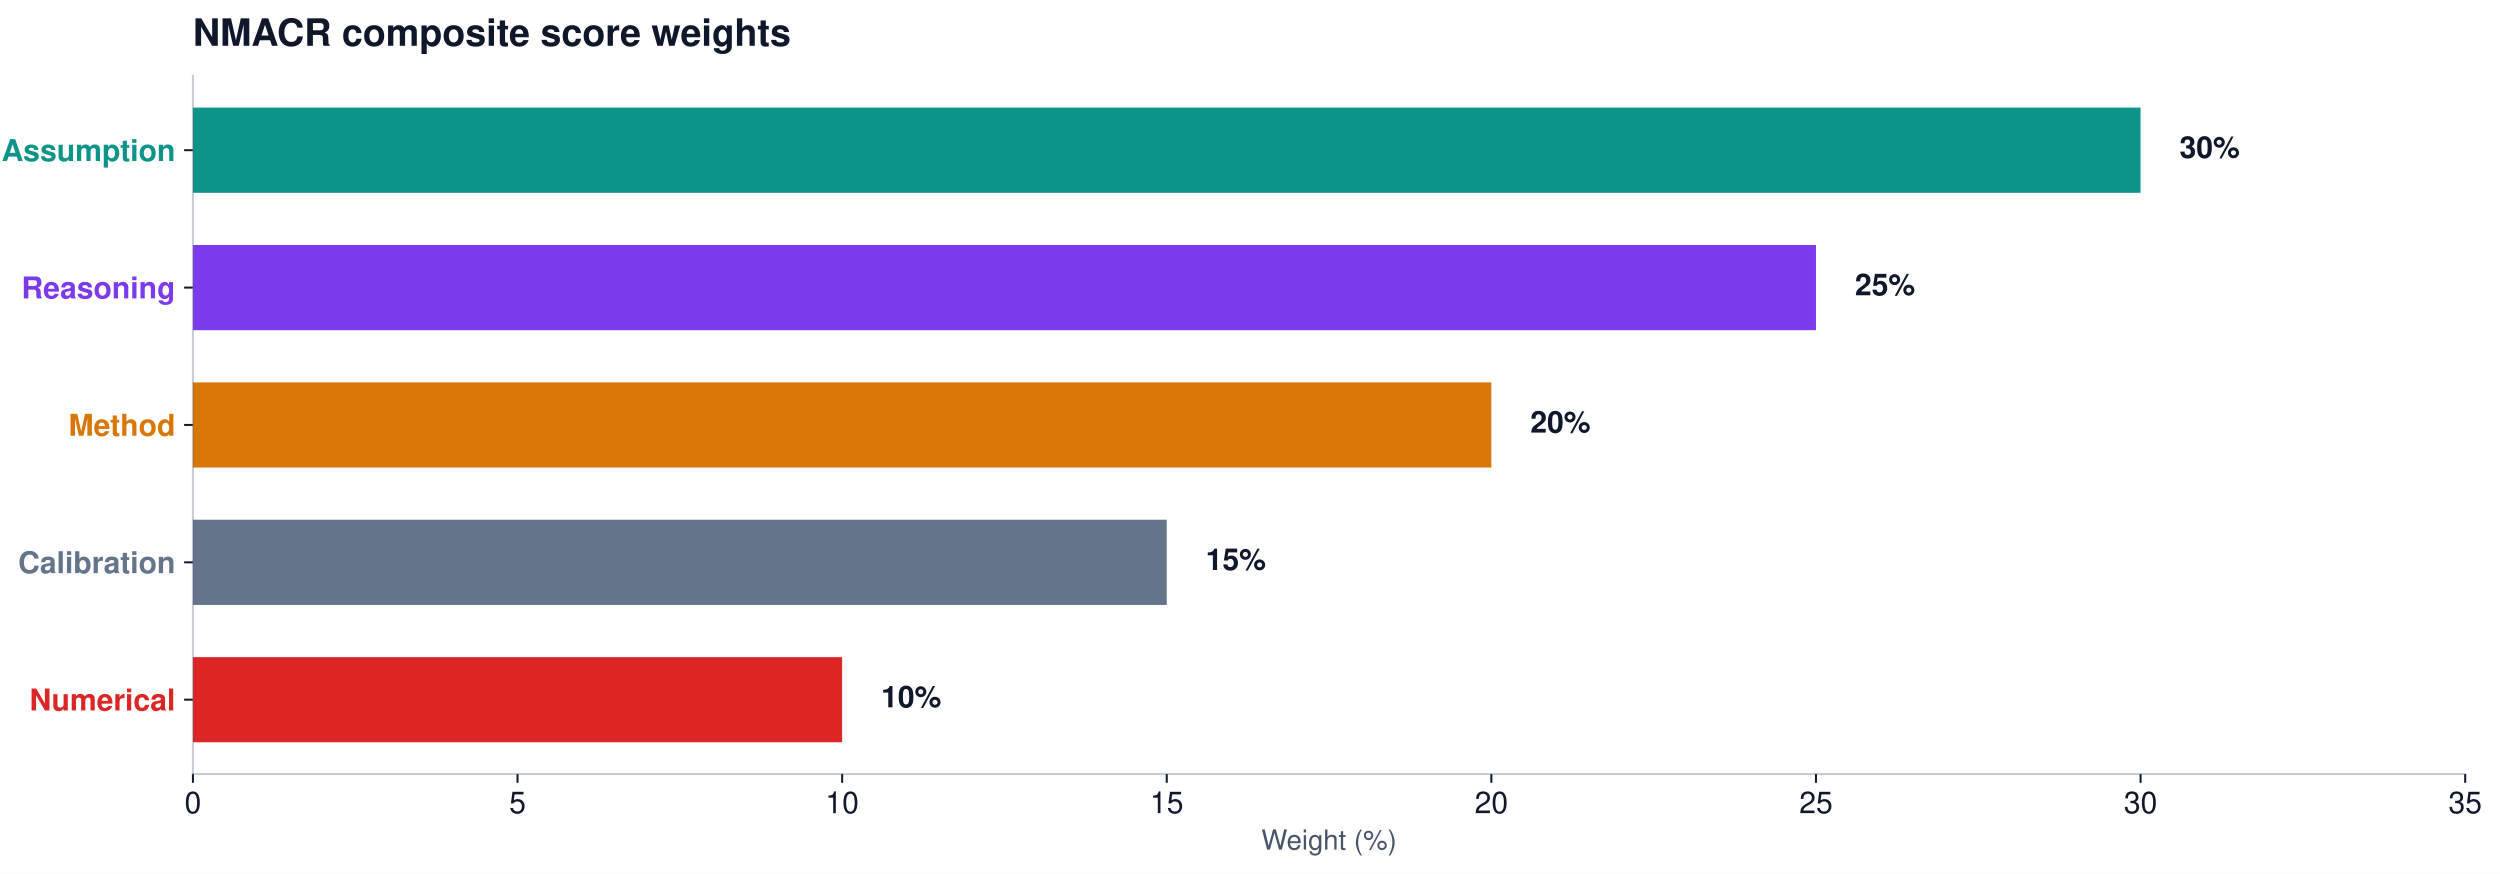
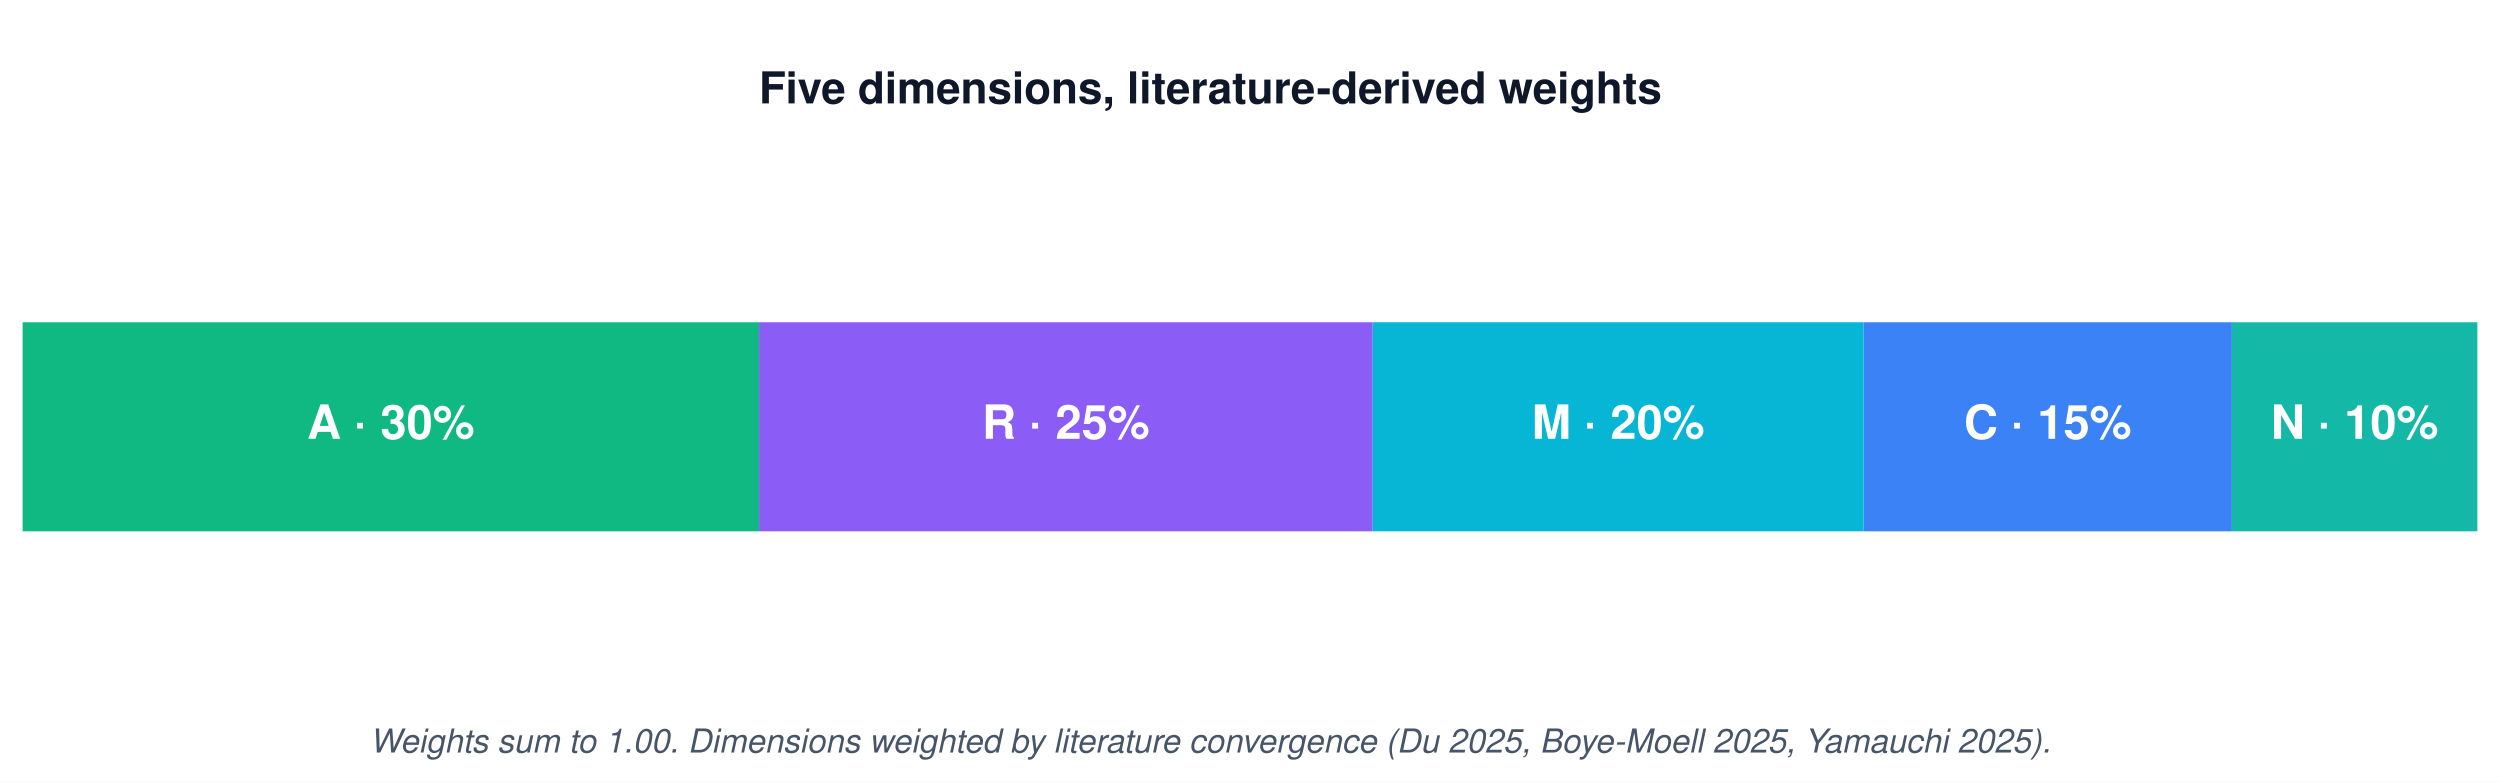
- <svg xmlns="http://www.w3.org/2000/svg" xmlns:xlink="http://www.w3.org/1999/xlink" width="996.426pt" height="348.257pt" viewBox="0 0 996.426 348.257" version="1.1">
+ <svg xmlns="http://www.w3.org/2000/svg" width="795.6pt" height="249.018pt" viewBox="0 0 795.6 249.018" version="1.1">
  <defs>
    <style type="text/css">*{stroke-linejoin: round; stroke-linecap: butt}</style>
  </defs>
  <g id="figure_1">
    <g id="patch_1">
-       <path d="M 0 348.257  L 996.426 348.257  L 996.426 0  L 0 0  z " style="fill: #ffffff" />
+       <path d="M 0 249.018  L 795.6 249.018  L 795.6 0  L 0 0  z " style="fill: #ffffff" />
    </g>
    <g id="axes_1">
      <g id="patch_2">
-         <path d="M 76.892 308.494  L 982.553 308.494  L 982.553 30.253  L 76.892 30.253  z " style="fill: #ffffff" />
-       </g>
-       <g id="matplotlib.axis_1">
-         <g id="xtick_1">
-           <g id="line2d_1">
-             <defs>
-               <path id="m51e61e378e" d="M 0 0  L 0 3.5  " style="stroke: #0f172a; stroke-width: 0.8" />
-             </defs>
-             <g>
-               <use xlink:href="#m51e61e378e" x="76.892" y="308.494" style="fill: #0f172a; stroke: #0f172a; stroke-width: 0.8" />
-             </g>
-           </g>
-           <g id="text_1">
-             <text style="font-size: 12px; font-family: 'Helvetica', 'Arial', 'DejaVu Sans', sans-serif; text-anchor: middle; fill: #0f172a" x="76.892" y="324.103" transform="rotate(-0 76.8925 324.1025)">0</text>
-           </g>
-         </g>
-         <g id="xtick_2">
-           <g id="line2d_2">
-             <g>
-               <use xlink:href="#m51e61e378e" x="206.273" y="308.494" style="fill: #0f172a; stroke: #0f172a; stroke-width: 0.8" />
-             </g>
-           </g>
-           <g id="text_2">
-             <text style="font-size: 12px; font-family: 'Helvetica', 'Arial', 'DejaVu Sans', sans-serif; text-anchor: middle; fill: #0f172a" x="206.273" y="324.103" transform="rotate(-0 206.2725 324.1025)">5</text>
-           </g>
-         </g>
-         <g id="xtick_3">
-           <g id="line2d_3">
-             <g>
-               <use xlink:href="#m51e61e378e" x="335.652" y="308.494" style="fill: #0f172a; stroke: #0f172a; stroke-width: 0.8" />
-             </g>
-           </g>
-           <g id="text_3">
-             <text style="font-size: 12px; font-family: 'Helvetica', 'Arial', 'DejaVu Sans', sans-serif; text-anchor: middle; fill: #0f172a" x="335.652" y="324.103" transform="rotate(-0 335.6525 324.1025)">10</text>
-           </g>
-         </g>
-         <g id="xtick_4">
-           <g id="line2d_4">
-             <g>
-               <use xlink:href="#m51e61e378e" x="465.033" y="308.494" style="fill: #0f172a; stroke: #0f172a; stroke-width: 0.8" />
-             </g>
-           </g>
-           <g id="text_4">
-             <text style="font-size: 12px; font-family: 'Helvetica', 'Arial', 'DejaVu Sans', sans-serif; text-anchor: middle; fill: #0f172a" x="465.033" y="324.103" transform="rotate(-0 465.0325 324.1025)">15</text>
-           </g>
-         </g>
-         <g id="xtick_5">
-           <g id="line2d_5">
-             <g>
-               <use xlink:href="#m51e61e378e" x="594.413" y="308.494" style="fill: #0f172a; stroke: #0f172a; stroke-width: 0.8" />
-             </g>
-           </g>
-           <g id="text_5">
-             <text style="font-size: 12px; font-family: 'Helvetica', 'Arial', 'DejaVu Sans', sans-serif; text-anchor: middle; fill: #0f172a" x="594.413" y="324.103" transform="rotate(-0 594.4125 324.1025)">20</text>
-           </g>
-         </g>
-         <g id="xtick_6">
-           <g id="line2d_6">
-             <g>
-               <use xlink:href="#m51e61e378e" x="723.793" y="308.494" style="fill: #0f172a; stroke: #0f172a; stroke-width: 0.8" />
-             </g>
-           </g>
-           <g id="text_6">
-             <text style="font-size: 12px; font-family: 'Helvetica', 'Arial', 'DejaVu Sans', sans-serif; text-anchor: middle; fill: #0f172a" x="723.793" y="324.103" transform="rotate(-0 723.7925 324.1025)">25</text>
-           </g>
-         </g>
-         <g id="xtick_7">
-           <g id="line2d_7">
-             <g>
-               <use xlink:href="#m51e61e378e" x="853.173" y="308.494" style="fill: #0f172a; stroke: #0f172a; stroke-width: 0.8" />
-             </g>
-           </g>
-           <g id="text_7">
-             <text style="font-size: 12px; font-family: 'Helvetica', 'Arial', 'DejaVu Sans', sans-serif; text-anchor: middle; fill: #0f172a" x="853.173" y="324.103" transform="rotate(-0 853.1725 324.1025)">30</text>
-           </g>
-         </g>
-         <g id="xtick_8">
-           <g id="line2d_8">
-             <g>
-               <use xlink:href="#m51e61e378e" x="982.553" y="308.494" style="fill: #0f172a; stroke: #0f172a; stroke-width: 0.8" />
-             </g>
-           </g>
-           <g id="text_8">
-             <text style="font-size: 12px; font-family: 'Helvetica', 'Arial', 'DejaVu Sans', sans-serif; text-anchor: middle; fill: #0f172a" x="982.553" y="324.103" transform="rotate(-0 982.5525 324.1025)">35</text>
-           </g>
-         </g>
-         <g id="text_9">
-           <text style="font-size: 11px; font-family: 'Helvetica', 'Arial', 'DejaVu Sans', sans-serif; text-anchor: middle; fill: #475569" x="529.722" y="338.623" transform="rotate(-0 529.7225 338.6234)">Weight (%)</text>
-         </g>
-       </g>
-       <g id="matplotlib.axis_2">
-         <g id="ytick_1">
-           <g id="line2d_9">
-             <defs>
-               <path id="me8264e16b7" d="M 0 0  L -3.5 0  " style="stroke: #0f172a; stroke-width: 0.8" />
-             </defs>
-             <g>
-               <use xlink:href="#me8264e16b7" x="76.892" y="59.873" style="fill: #0f172a; stroke: #0f172a; stroke-width: 0.8" />
-             </g>
-           </g>
-           <g id="text_10">
-             <text style="font-weight: 700; font-size: 12px; font-family: 'Helvetica', 'Arial', 'DejaVu Sans', sans-serif; text-anchor: end; fill: #0d9488" x="69.892" y="64.177" transform="rotate(-0 69.8925 64.17712)">Assumption</text>
-           </g>
-         </g>
-         <g id="ytick_2">
-           <g id="line2d_10">
-             <g>
-               <use xlink:href="#me8264e16b7" x="76.892" y="114.623" style="fill: #0f172a; stroke: #0f172a; stroke-width: 0.8" />
-             </g>
-           </g>
-           <g id="text_11">
-             <text style="font-weight: 700; font-size: 12px; font-family: 'Helvetica', 'Arial', 'DejaVu Sans', sans-serif; text-anchor: end; fill: #7c3aed" x="69.892" y="118.927" transform="rotate(-0 69.8925 118.9275)">Reasoning</text>
-           </g>
-         </g>
-         <g id="ytick_3">
-           <g id="line2d_11">
-             <g>
-               <use xlink:href="#me8264e16b7" x="76.892" y="169.374" style="fill: #0f172a; stroke: #0f172a; stroke-width: 0.8" />
-             </g>
-           </g>
-           <g id="text_12">
-             <text style="font-weight: 700; font-size: 12px; font-family: 'Helvetica', 'Arial', 'DejaVu Sans', sans-serif; text-anchor: end; fill: #d97706" x="69.892" y="173.678" transform="rotate(-0 69.8925 173.6778)">Method</text>
-           </g>
-         </g>
-         <g id="ytick_4">
-           <g id="line2d_12">
-             <g>
-               <use xlink:href="#me8264e16b7" x="76.892" y="224.124" style="fill: #0f172a; stroke: #0f172a; stroke-width: 0.8" />
-             </g>
-           </g>
-           <g id="text_13">
-             <text style="font-weight: 700; font-size: 12px; font-family: 'Helvetica', 'Arial', 'DejaVu Sans', sans-serif; text-anchor: end; fill: #64748b" x="69.892" y="228.428" transform="rotate(-0 69.8925 228.4282)">Calibration</text>
-           </g>
-         </g>
-         <g id="ytick_5">
-           <g id="line2d_13">
-             <g>
-               <use xlink:href="#me8264e16b7" x="76.892" y="278.874" style="fill: #0f172a; stroke: #0f172a; stroke-width: 0.8" />
-             </g>
-           </g>
-           <g id="text_14">
-             <text style="font-weight: 700; font-size: 12px; font-family: 'Helvetica', 'Arial', 'DejaVu Sans', sans-serif; text-anchor: end; fill: #dc2626" x="69.892" y="283.179" transform="rotate(-0 69.8925 283.1785)">Numerical</text>
-           </g>
-         </g>
+         <path d="M 7.2 228.96  L 788.4 228.96  L 788.4 7.2  L 7.2 7.2  z " style="fill: #ffffff" />
      </g>
      <g id="patch_3">
-         <path d="M 76.892 42.9  L 853.173 42.9  L 853.173 76.846  L 76.892 76.846  z " clip-path="url(#p48dedc04bf)" style="fill: #0d9488" />
+         <path d="M 7.2 169.085  L 241.56 169.085  L 241.56 102.557  L 7.2 102.557  z " clip-path="url(#p7d8b1dcbe0)" style="fill: #10b981" />
      </g>
      <g id="patch_4">
-         <path d="M 76.892 97.651  L 723.793 97.651  L 723.793 131.596  L 76.892 131.596  z " clip-path="url(#p48dedc04bf)" style="fill: #7c3aed" />
+         <path d="M 241.56 169.085  L 436.86 169.085  L 436.86 102.557  L 241.56 102.557  z " clip-path="url(#p7d8b1dcbe0)" style="fill: #8b5cf6" />
      </g>
      <g id="patch_5">
-         <path d="M 76.892 152.401  L 594.413 152.401  L 594.413 186.346  L 76.892 186.346  z " clip-path="url(#p48dedc04bf)" style="fill: #d97706" />
+         <path d="M 436.86 169.085  L 593.1 169.085  L 593.1 102.557  L 436.86 102.557  z " clip-path="url(#p7d8b1dcbe0)" style="fill: #06b6d4" />
      </g>
      <g id="patch_6">
-         <path d="M 76.892 207.151  L 465.033 207.151  L 465.033 241.097  L 76.892 241.097  z " clip-path="url(#p48dedc04bf)" style="fill: #64748b" />
+         <path d="M 593.1 169.085  L 710.28 169.085  L 710.28 102.557  L 593.1 102.557  z " clip-path="url(#p7d8b1dcbe0)" style="fill: #3b82f6" />
      </g>
      <g id="patch_7">
-         <path d="M 76.892 261.902  L 335.652 261.902  L 335.652 295.847  L 76.892 295.847  z " clip-path="url(#p48dedc04bf)" style="fill: #dc2626" />
+         <path d="M 710.28 169.085  L 788.4 169.085  L 788.4 102.557  L 710.28 102.557  z " clip-path="url(#p7d8b1dcbe0)" style="fill: #14b8a6" />
      </g>
-       <g id="patch_8">
-         <path d="M 76.892 308.494  L 76.892 30.253  " style="fill: none; opacity: 0.3; stroke: #475569; stroke-width: 0.8; stroke-linejoin: miter; stroke-linecap: square" />
+       <g id="matplotlib.axis_1" />
+       <g id="matplotlib.axis_2" />
+       <g id="text_1">
+         <text style="font-weight: 700; font-size: 15px; font-family: 'Helvetica', 'Arial', 'DejaVu Sans', sans-serif; text-anchor: middle; fill: #ffffff" x="124.38" y="139.638" transform="rotate(-0 124.38 139.6376)">A · 30%</text>
      </g>
-       <g id="patch_9">
-         <path d="M 76.892 308.494  L 982.553 308.494  " style="fill: none; opacity: 0.3; stroke: #475569; stroke-width: 0.8; stroke-linejoin: miter; stroke-linecap: square" />
+       <g id="text_2">
+         <text style="font-weight: 700; font-size: 15px; font-family: 'Helvetica', 'Arial', 'DejaVu Sans', sans-serif; text-anchor: middle; fill: #ffffff" x="339.21" y="139.638" transform="rotate(-0 339.21 139.6376)">R · 25%</text>
      </g>
-       <g id="text_15">
-         <text style="font-weight: 700; font-size: 12px; font-family: 'Helvetica', 'Arial', 'DejaVu Sans', sans-serif; text-anchor: start; fill: #0f172a" x="868.698" y="62.926" transform="rotate(-0 868.6981 62.9265)">30%</text>
+       <g id="text_3">
+         <text style="font-weight: 700; font-size: 15px; font-family: 'Helvetica', 'Arial', 'DejaVu Sans', sans-serif; text-anchor: middle; fill: #ffffff" x="514.98" y="139.638" transform="rotate(-0 514.98 139.6376)">M · 20%</text>
      </g>
-       <g id="text_16">
-         <text style="font-weight: 700; font-size: 12px; font-family: 'Helvetica', 'Arial', 'DejaVu Sans', sans-serif; text-anchor: start; fill: #0f172a" x="739.318" y="117.677" transform="rotate(-0 739.3181 117.6768)">25%</text>
+       <g id="text_4">
+         <text style="font-weight: 700; font-size: 15px; font-family: 'Helvetica', 'Arial', 'DejaVu Sans', sans-serif; text-anchor: middle; fill: #ffffff" x="651.69" y="139.638" transform="rotate(-0 651.69 139.6376)">C · 15%</text>
      </g>
-       <g id="text_17">
-         <text style="font-weight: 700; font-size: 12px; font-family: 'Helvetica', 'Arial', 'DejaVu Sans', sans-serif; text-anchor: start; fill: #0f172a" x="609.938" y="172.427" transform="rotate(-0 609.9381 172.4272)">20%</text>
+       <g id="text_5">
+         <text style="font-weight: 700; font-size: 15px; font-family: 'Helvetica', 'Arial', 'DejaVu Sans', sans-serif; text-anchor: middle; fill: #ffffff" x="749.34" y="139.638" transform="rotate(-0 749.34 139.6376)">N · 10%</text>
      </g>
-       <g id="text_18">
-         <text style="font-weight: 700; font-size: 12px; font-family: 'Helvetica', 'Arial', 'DejaVu Sans', sans-serif; text-anchor: start; fill: #0f172a" x="480.558" y="227.178" transform="rotate(-0 480.5581 227.1775)">15%</text>
-       </g>
-       <g id="text_19">
-         <text style="font-weight: 700; font-size: 12px; font-family: 'Helvetica', 'Arial', 'DejaVu Sans', sans-serif; text-anchor: start; fill: #0f172a" x="351.178" y="281.928" transform="rotate(-0 351.1781 281.9279)">10%</text>
-       </g>
-       <g id="text_20">
-         <text style="font-weight: 700; font-size: 15px; font-family: 'Helvetica', 'Arial', 'DejaVu Sans', sans-serif; text-anchor: start; fill: #0f172a" x="76.892" y="18.253" transform="rotate(-0 76.8925 18.25313)">NMACR composite score weights</text>
-       </g>
+     </g>
+     <g id="text_6">
+       <text style="font-weight: 700; font-size: 14px; font-family: 'Helvetica', 'Arial', 'DejaVu Sans', sans-serif; text-anchor: middle; fill: #0f172a" x="385.2" y="32.903" transform="rotate(-0 385.2 32.9025)">Five dimensions, literature-derived weights</text>
+     </g>
+     <g id="text_7">
+       <text style="font-style: italic; font-size: 10.5px; font-family: 'Helvetica', 'Arial', 'DejaVu Sans', sans-serif; text-anchor: middle; fill: #475569" x="385.2" y="239.495" transform="rotate(-0 385.2 239.4952)">Weights sum to 1.00. Dimensions weighted by literature convergence (Du 2025, Boye-Moell 2025, Yamauchi 2025).</text>
    </g>
  </g>
  <defs>
-     <clipPath id="p48dedc04bf">
-       <rect x="76.892" y="30.253" width="905.66" height="278.241" />
+     <clipPath id="p7d8b1dcbe0">
+       <rect x="7.2" y="7.2" width="781.2" height="221.76" />
    </clipPath>
  </defs>
</svg>
